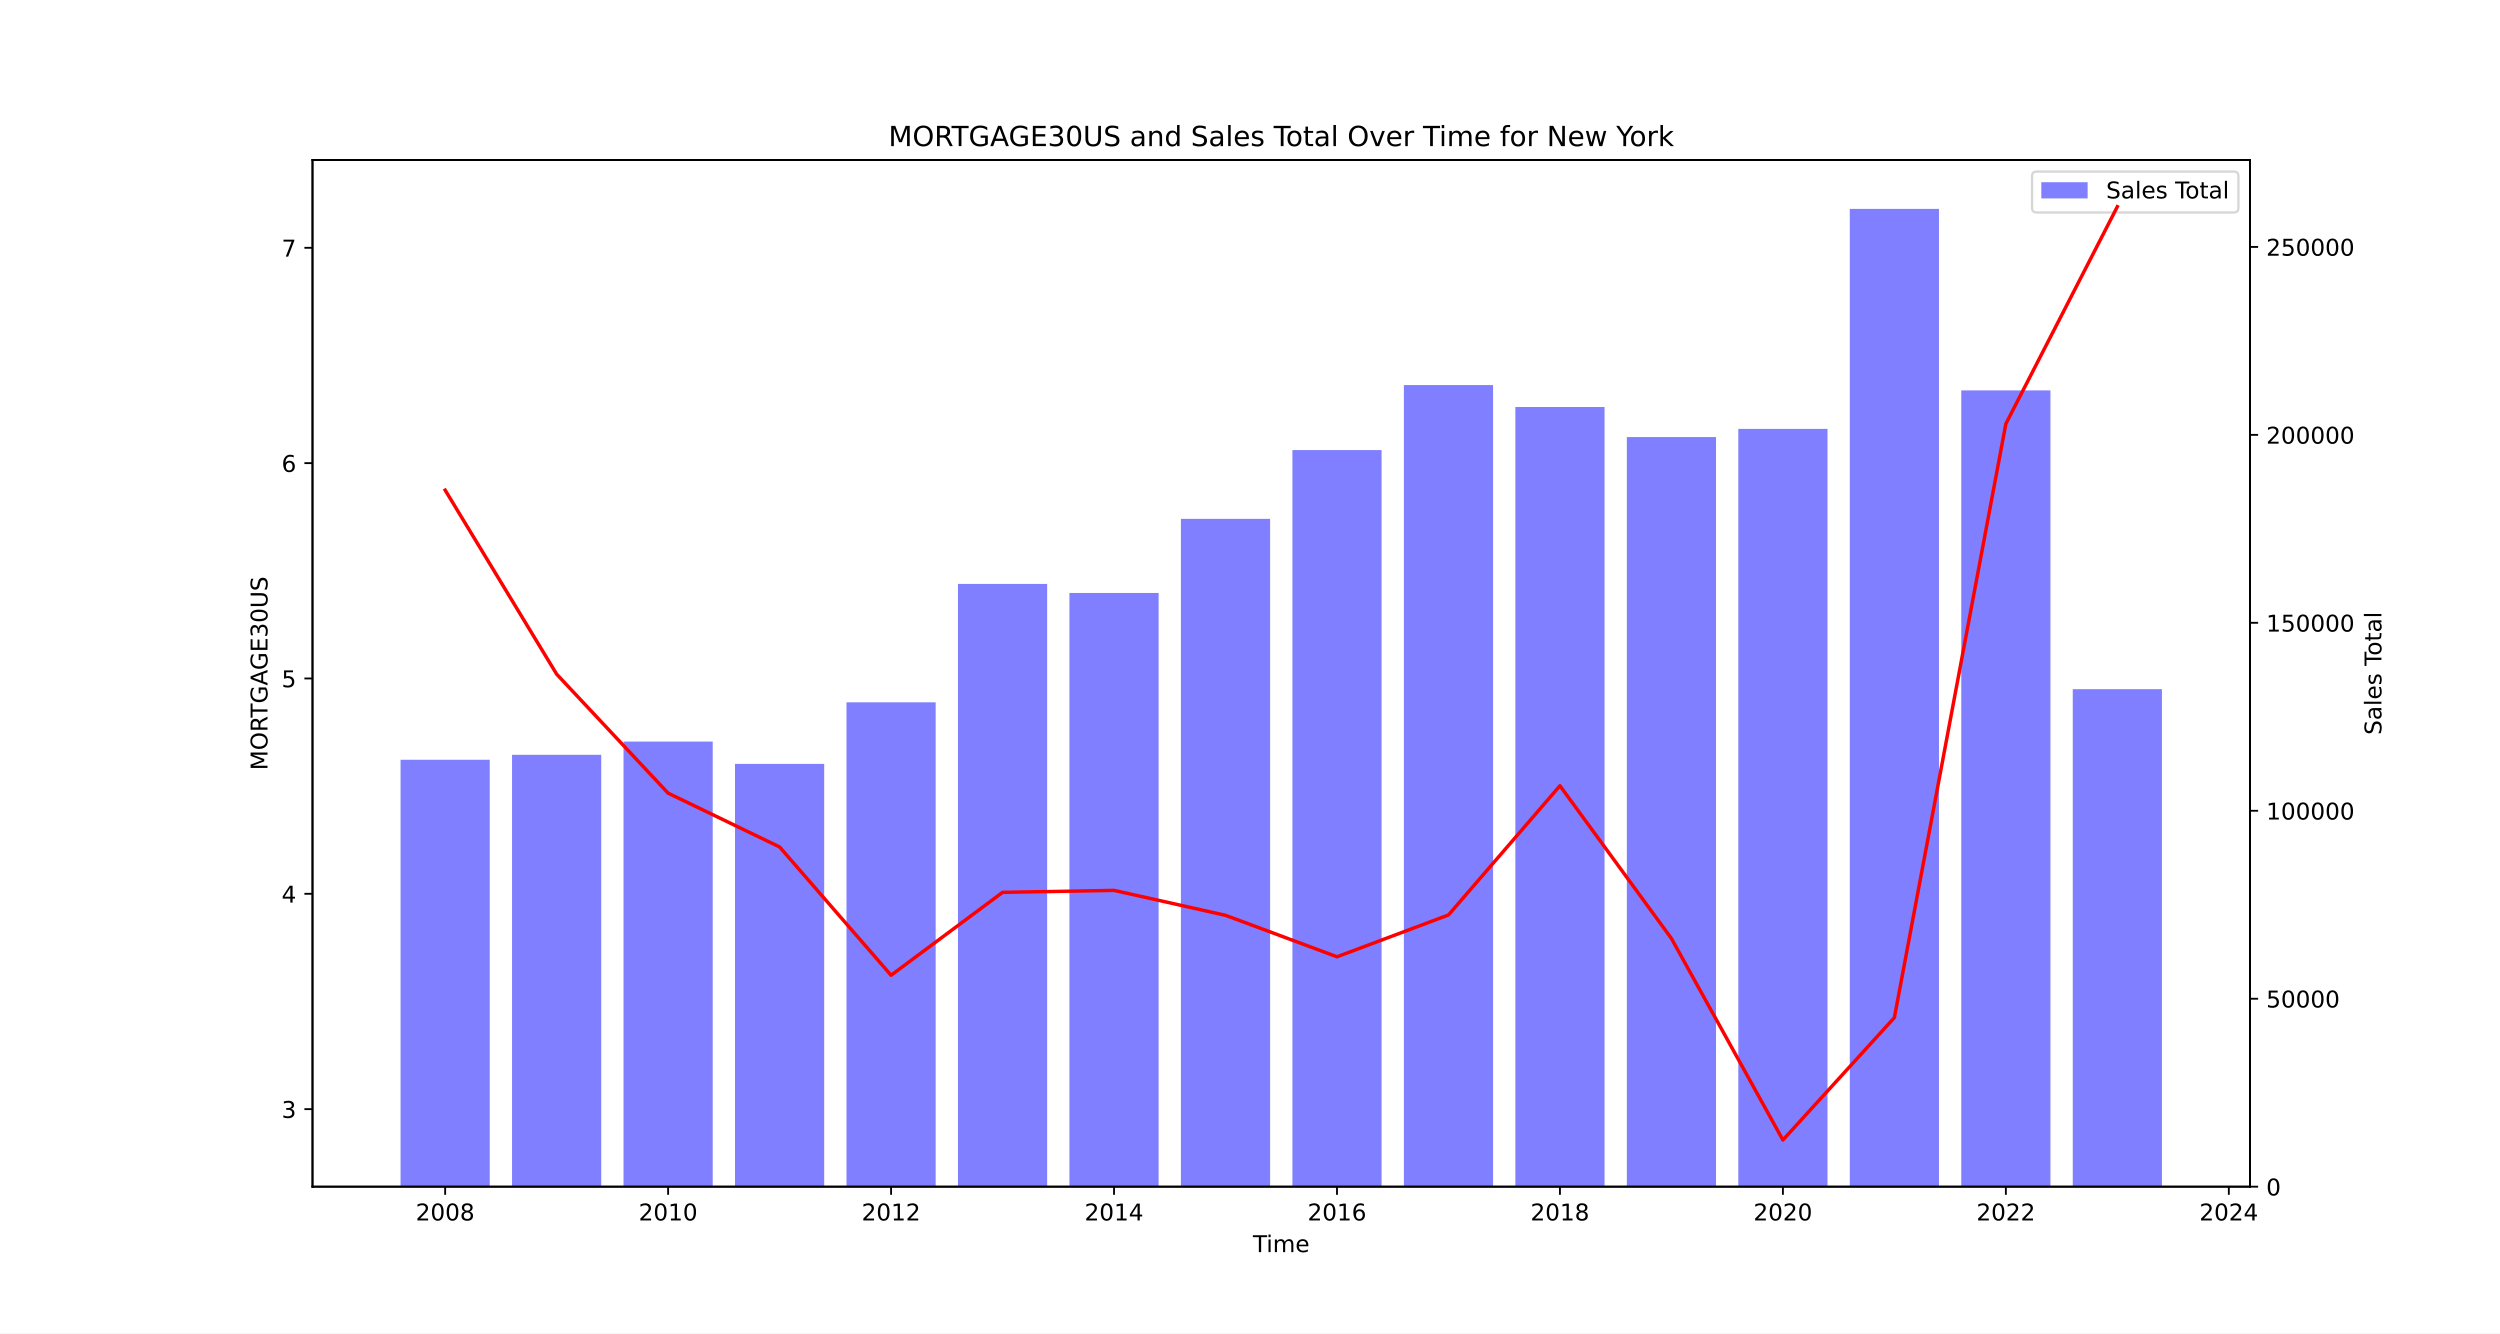
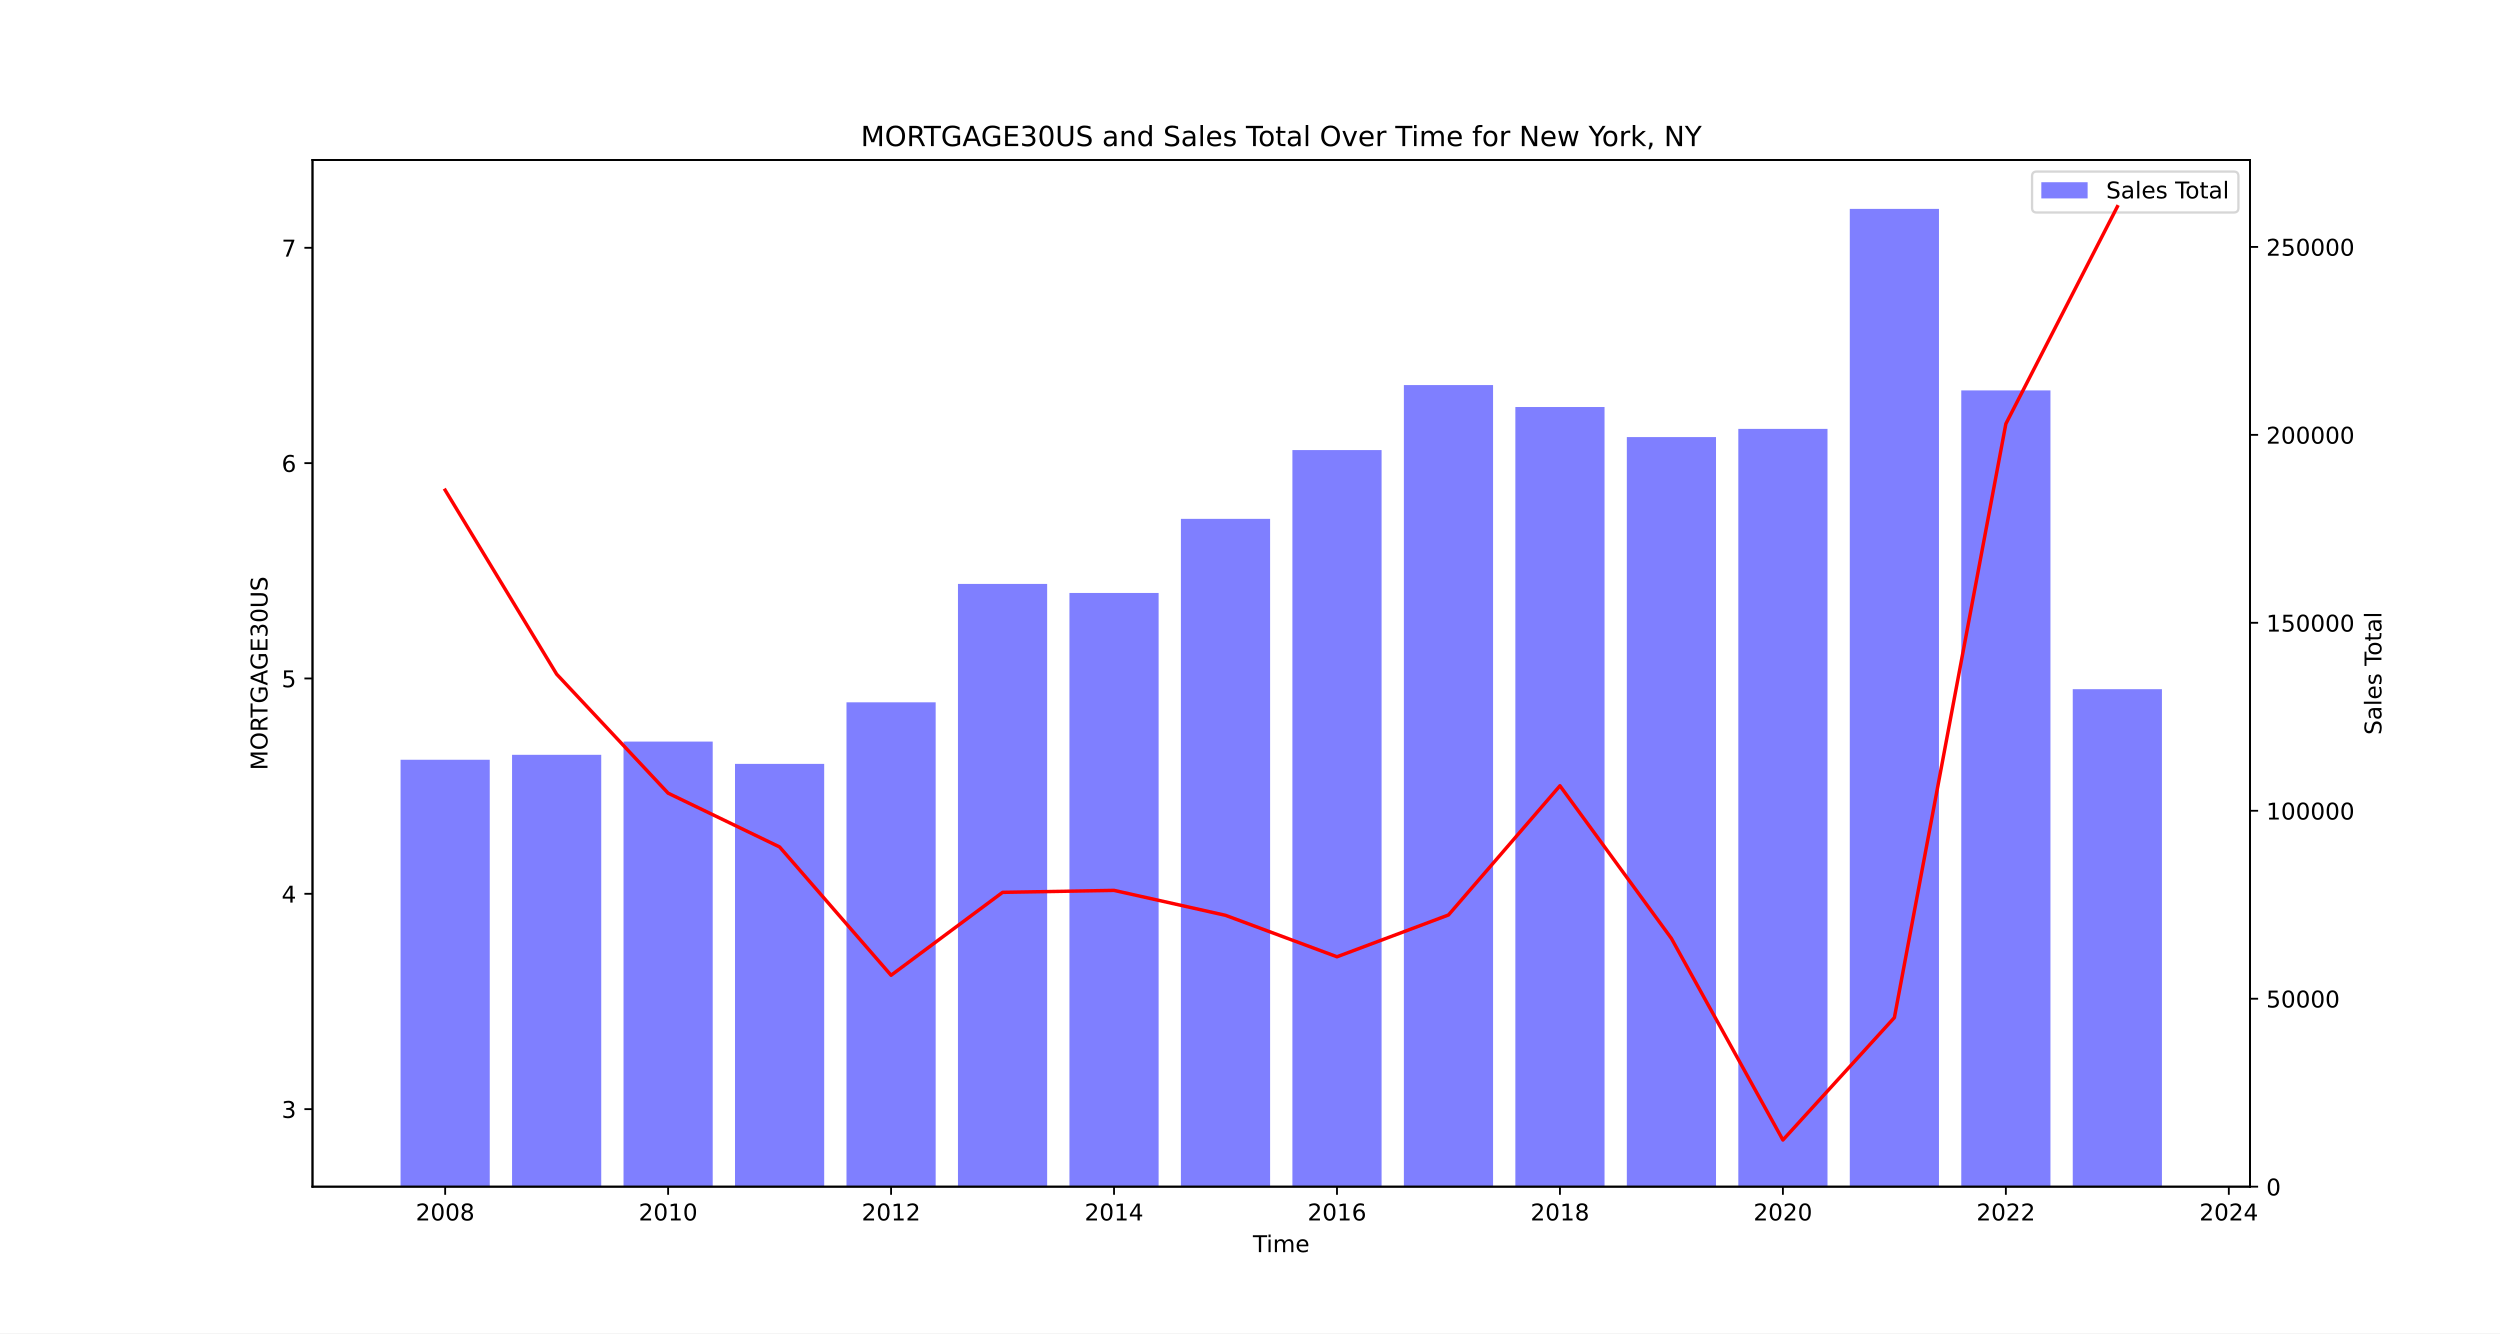
<svg xmlns="http://www.w3.org/2000/svg" xmlns:xlink="http://www.w3.org/1999/xlink" width="1080pt" height="576pt" viewBox="0 0 1080 576" version="1.1">
  <defs>
    <style type="text/css">*{stroke-linejoin: round; stroke-linecap: butt}</style>
  </defs>
  <g id="figure_1">
    <g id="patch_1">
      <path d="M 0 576  L 1080 576  L 1080 0  L 0 0  z " style="fill: #ffffff" />
    </g>
    <g id="axes_1">
      <g id="patch_2">
-         <path d="M 173.045 512.64  L 211.572 512.64  L 211.572 328.217  L 173.045 328.217  z " clip-path="url(#pbf14bf9497)" style="fill: #0000ff; opacity: 0.5" />
+         <path d="M 173.045 512.64  L 211.572 512.64  L 211.572 328.217  L 173.045 328.217  z " clip-path="url(#p10372f0ec0)" style="fill: #0000ff; opacity: 0.5" />
      </g>
      <g id="patch_3">
-         <path d="M 221.204 512.64  L 259.731 512.64  L 259.731 326.08  L 221.204 326.08  z " clip-path="url(#pbf14bf9497)" style="fill: #0000ff; opacity: 0.5" />
+         <path d="M 221.204 512.64  L 259.731 512.64  L 259.731 326.08  L 221.204 326.08  z " clip-path="url(#p10372f0ec0)" style="fill: #0000ff; opacity: 0.5" />
      </g>
      <g id="patch_4">
-         <path d="M 269.363 512.64  L 307.89 512.64  L 307.89 320.364  L 269.363 320.364  z " clip-path="url(#pbf14bf9497)" style="fill: #0000ff; opacity: 0.5" />
+         <path d="M 269.363 512.64  L 307.89 512.64  L 307.89 320.364  L 269.363 320.364  z " clip-path="url(#p10372f0ec0)" style="fill: #0000ff; opacity: 0.5" />
      </g>
      <g id="patch_5">
-         <path d="M 317.522 512.64  L 356.049 512.64  L 356.049 329.997  L 317.522 329.997  z " clip-path="url(#pbf14bf9497)" style="fill: #0000ff; opacity: 0.5" />
+         <path d="M 317.522 512.64  L 356.049 512.64  L 356.049 329.997  L 317.522 329.997  z " clip-path="url(#p10372f0ec0)" style="fill: #0000ff; opacity: 0.5" />
      </g>
      <g id="patch_6">
-         <path d="M 365.681 512.64  L 404.208 512.64  L 404.208 303.399  L 365.681 303.399  z " clip-path="url(#pbf14bf9497)" style="fill: #0000ff; opacity: 0.5" />
+         <path d="M 365.681 512.64  L 404.208 512.64  L 404.208 303.399  L 365.681 303.399  z " clip-path="url(#p10372f0ec0)" style="fill: #0000ff; opacity: 0.5" />
      </g>
      <g id="patch_7">
-         <path d="M 413.839 512.64  L 452.367 512.64  L 452.367 252.256  L 413.839 252.256  z " clip-path="url(#pbf14bf9497)" style="fill: #0000ff; opacity: 0.5" />
+         <path d="M 413.839 512.64  L 452.367 512.64  L 452.367 252.256  L 413.839 252.256  z " clip-path="url(#p10372f0ec0)" style="fill: #0000ff; opacity: 0.5" />
      </g>
      <g id="patch_8">
-         <path d="M 461.998 512.64  L 500.525 512.64  L 500.525 256.16  L 461.998 256.16  z " clip-path="url(#pbf14bf9497)" style="fill: #0000ff; opacity: 0.5" />
+         <path d="M 461.998 512.64  L 500.525 512.64  L 500.525 256.16  L 461.998 256.16  z " clip-path="url(#p10372f0ec0)" style="fill: #0000ff; opacity: 0.5" />
      </g>
      <g id="patch_9">
-         <path d="M 510.157 512.64  L 548.684 512.64  L 548.684 224.148  L 510.157 224.148  z " clip-path="url(#pbf14bf9497)" style="fill: #0000ff; opacity: 0.5" />
+         <path d="M 510.157 512.64  L 548.684 512.64  L 548.684 224.148  L 510.157 224.148  z " clip-path="url(#p10372f0ec0)" style="fill: #0000ff; opacity: 0.5" />
      </g>
      <g id="patch_10">
-         <path d="M 558.316 512.64  L 596.843 512.64  L 596.843 194.432  L 558.316 194.432  z " clip-path="url(#pbf14bf9497)" style="fill: #0000ff; opacity: 0.5" />
+         <path d="M 558.316 512.64  L 596.843 512.64  L 596.843 194.432  L 558.316 194.432  z " clip-path="url(#p10372f0ec0)" style="fill: #0000ff; opacity: 0.5" />
      </g>
      <g id="patch_11">
-         <path d="M 606.475 512.64  L 645.002 512.64  L 645.002 166.347  L 606.475 166.347  z " clip-path="url(#pbf14bf9497)" style="fill: #0000ff; opacity: 0.5" />
+         <path d="M 606.475 512.64  L 645.002 512.64  L 645.002 166.347  L 606.475 166.347  z " clip-path="url(#p10372f0ec0)" style="fill: #0000ff; opacity: 0.5" />
      </g>
      <g id="patch_12">
-         <path d="M 654.633 512.64  L 693.161 512.64  L 693.161 175.831  L 654.633 175.831  z " clip-path="url(#pbf14bf9497)" style="fill: #0000ff; opacity: 0.5" />
+         <path d="M 654.633 512.64  L 693.161 512.64  L 693.161 175.831  L 654.633 175.831  z " clip-path="url(#p10372f0ec0)" style="fill: #0000ff; opacity: 0.5" />
      </g>
      <g id="patch_13">
-         <path d="M 702.792 512.64  L 741.319 512.64  L 741.319 188.819  L 702.792 188.819  z " clip-path="url(#pbf14bf9497)" style="fill: #0000ff; opacity: 0.5" />
+         <path d="M 702.792 512.64  L 741.319 512.64  L 741.319 188.819  L 702.792 188.819  z " clip-path="url(#p10372f0ec0)" style="fill: #0000ff; opacity: 0.5" />
      </g>
      <g id="patch_14">
-         <path d="M 750.951 512.64  L 789.478 512.64  L 789.478 185.28  L 750.951 185.28  z " clip-path="url(#pbf14bf9497)" style="fill: #0000ff; opacity: 0.5" />
+         <path d="M 750.951 512.64  L 789.478 512.64  L 789.478 185.28  L 750.951 185.28  z " clip-path="url(#p10372f0ec0)" style="fill: #0000ff; opacity: 0.5" />
      </g>
      <g id="patch_15">
-         <path d="M 799.11 512.64  L 837.637 512.64  L 837.637 90.24  L 799.11 90.24  z " clip-path="url(#pbf14bf9497)" style="fill: #0000ff; opacity: 0.5" />
+         <path d="M 799.11 512.64  L 837.637 512.64  L 837.637 90.24  L 799.11 90.24  z " clip-path="url(#p10372f0ec0)" style="fill: #0000ff; opacity: 0.5" />
      </g>
      <g id="patch_16">
-         <path d="M 847.269 512.64  L 885.796 512.64  L 885.796 168.656  L 847.269 168.656  z " clip-path="url(#pbf14bf9497)" style="fill: #0000ff; opacity: 0.5" />
+         <path d="M 847.269 512.64  L 885.796 512.64  L 885.796 168.656  L 847.269 168.656  z " clip-path="url(#p10372f0ec0)" style="fill: #0000ff; opacity: 0.5" />
      </g>
      <g id="patch_17">
-         <path d="M 895.428 512.64  L 933.955 512.64  L 933.955 297.725  L 895.428 297.725  z " clip-path="url(#pbf14bf9497)" style="fill: #0000ff; opacity: 0.5" />
+         <path d="M 895.428 512.64  L 933.955 512.64  L 933.955 297.725  L 895.428 297.725  z " clip-path="url(#p10372f0ec0)" style="fill: #0000ff; opacity: 0.5" />
      </g>
      <g id="matplotlib.axis_1">
        <g id="ytick_1">
          <g id="line2d_1">
            <defs>
-               <path id="m371a58ef4a" d="M 0 0  L 3.5 0  " style="stroke: #000000; stroke-width: 0.8" />
+               <path id="m9df038b585" d="M 0 0  L 3.5 0  " style="stroke: #000000; stroke-width: 0.8" />
            </defs>
            <g>
-               <use xlink:href="#m371a58ef4a" x="972" y="512.64" style="stroke: #000000; stroke-width: 0.8" />
+               <use xlink:href="#m9df038b585" x="972" y="512.64" style="stroke: #000000; stroke-width: 0.8" />
            </g>
          </g>
          <g id="text_1">
            <g transform="translate(979 516.4392) scale(0.1 -0.1)">
              <defs>
                <path id="DejaVuSans-30" d="M 2034 4250  Q 1547 4250 1301 3770  Q 1056 3291 1056 2328  Q 1056 1369 1301 889  Q 1547 409 2034 409  Q 2525 409 2770 889  Q 3016 1369 3016 2328  Q 3016 3291 2770 3770  Q 2525 4250 2034 4250  z M 2034 4750  Q 2819 4750 3233 4129  Q 3647 3509 3647 2328  Q 3647 1150 3233 529  Q 2819 -91 2034 -91  Q 1250 -91 836 529  Q 422 1150 422 2328  Q 422 3509 836 4129  Q 1250 4750 2034 4750  z " transform="scale(0.015625)" />
              </defs>
              <use xlink:href="#DejaVuSans-30" />
            </g>
          </g>
        </g>
        <g id="ytick_2">
          <g id="line2d_2">
            <g>
-               <use xlink:href="#m371a58ef4a" x="972" y="431.445" style="stroke: #000000; stroke-width: 0.8" />
+               <use xlink:href="#m9df038b585" x="972" y="431.445" style="stroke: #000000; stroke-width: 0.8" />
            </g>
          </g>
          <g id="text_2">
            <g transform="translate(979 435.2444) scale(0.1 -0.1)">
              <defs>
                <path id="DejaVuSans-35" d="M 691 4666  L 3169 4666  L 3169 4134  L 1269 4134  L 1269 2991  Q 1406 3038 1543 3061  Q 1681 3084 1819 3084  Q 2600 3084 3056 2656  Q 3513 2228 3513 1497  Q 3513 744 3044 326  Q 2575 -91 1722 -91  Q 1428 -91 1123 -41  Q 819 9 494 109  L 494 744  Q 775 591 1075 516  Q 1375 441 1709 441  Q 2250 441 2565 725  Q 2881 1009 2881 1497  Q 2881 1984 2565 2268  Q 2250 2553 1709 2553  Q 1456 2553 1204 2497  Q 953 2441 691 2322  L 691 4666  z " transform="scale(0.015625)" />
              </defs>
              <use xlink:href="#DejaVuSans-35" />
              <use xlink:href="#DejaVuSans-30" x="63.623" />
              <use xlink:href="#DejaVuSans-30" x="127.246" />
              <use xlink:href="#DejaVuSans-30" x="190.869" />
              <use xlink:href="#DejaVuSans-30" x="254.492" />
            </g>
          </g>
        </g>
        <g id="ytick_3">
          <g id="line2d_3">
            <g>
-               <use xlink:href="#m371a58ef4a" x="972" y="350.25" style="stroke: #000000; stroke-width: 0.8" />
+               <use xlink:href="#m9df038b585" x="972" y="350.25" style="stroke: #000000; stroke-width: 0.8" />
            </g>
          </g>
          <g id="text_3">
            <g transform="translate(979 354.0495) scale(0.1 -0.1)">
              <defs>
                <path id="DejaVuSans-31" d="M 794 531  L 1825 531  L 1825 4091  L 703 3866  L 703 4441  L 1819 4666  L 2450 4666  L 2450 531  L 3481 531  L 3481 0  L 794 0  L 794 531  z " transform="scale(0.015625)" />
              </defs>
              <use xlink:href="#DejaVuSans-31" />
              <use xlink:href="#DejaVuSans-30" x="63.623" />
              <use xlink:href="#DejaVuSans-30" x="127.246" />
              <use xlink:href="#DejaVuSans-30" x="190.869" />
              <use xlink:href="#DejaVuSans-30" x="254.492" />
              <use xlink:href="#DejaVuSans-30" x="318.115" />
            </g>
          </g>
        </g>
        <g id="ytick_4">
          <g id="line2d_4">
            <g>
-               <use xlink:href="#m371a58ef4a" x="972" y="269.055" style="stroke: #000000; stroke-width: 0.8" />
+               <use xlink:href="#m9df038b585" x="972" y="269.055" style="stroke: #000000; stroke-width: 0.8" />
            </g>
          </g>
          <g id="text_4">
            <g transform="translate(979 272.8546) scale(0.1 -0.1)">
              <use xlink:href="#DejaVuSans-31" />
              <use xlink:href="#DejaVuSans-35" x="63.623" />
              <use xlink:href="#DejaVuSans-30" x="127.246" />
              <use xlink:href="#DejaVuSans-30" x="190.869" />
              <use xlink:href="#DejaVuSans-30" x="254.492" />
              <use xlink:href="#DejaVuSans-30" x="318.115" />
            </g>
          </g>
        </g>
        <g id="ytick_5">
          <g id="line2d_5">
            <g>
-               <use xlink:href="#m371a58ef4a" x="972" y="187.861" style="stroke: #000000; stroke-width: 0.8" />
+               <use xlink:href="#m9df038b585" x="972" y="187.861" style="stroke: #000000; stroke-width: 0.8" />
            </g>
          </g>
          <g id="text_5">
            <g transform="translate(979 191.6598) scale(0.1 -0.1)">
              <defs>
                <path id="DejaVuSans-32" d="M 1228 531  L 3431 531  L 3431 0  L 469 0  L 469 531  Q 828 903 1448 1529  Q 2069 2156 2228 2338  Q 2531 2678 2651 2914  Q 2772 3150 2772 3378  Q 2772 3750 2511 3984  Q 2250 4219 1831 4219  Q 1534 4219 1204 4116  Q 875 4013 500 3803  L 500 4441  Q 881 4594 1212 4672  Q 1544 4750 1819 4750  Q 2544 4750 2975 4387  Q 3406 4025 3406 3419  Q 3406 3131 3298 2873  Q 3191 2616 2906 2266  Q 2828 2175 2409 1742  Q 1991 1309 1228 531  z " transform="scale(0.015625)" />
              </defs>
              <use xlink:href="#DejaVuSans-32" />
              <use xlink:href="#DejaVuSans-30" x="63.623" />
              <use xlink:href="#DejaVuSans-30" x="127.246" />
              <use xlink:href="#DejaVuSans-30" x="190.869" />
              <use xlink:href="#DejaVuSans-30" x="254.492" />
              <use xlink:href="#DejaVuSans-30" x="318.115" />
            </g>
          </g>
        </g>
        <g id="ytick_6">
          <g id="line2d_6">
            <g>
-               <use xlink:href="#m371a58ef4a" x="972" y="106.666" style="stroke: #000000; stroke-width: 0.8" />
+               <use xlink:href="#m9df038b585" x="972" y="106.666" style="stroke: #000000; stroke-width: 0.8" />
            </g>
          </g>
          <g id="text_6">
            <g transform="translate(979 110.4649) scale(0.1 -0.1)">
              <use xlink:href="#DejaVuSans-32" />
              <use xlink:href="#DejaVuSans-35" x="63.623" />
              <use xlink:href="#DejaVuSans-30" x="127.246" />
              <use xlink:href="#DejaVuSans-30" x="190.869" />
              <use xlink:href="#DejaVuSans-30" x="254.492" />
              <use xlink:href="#DejaVuSans-30" x="318.115" />
            </g>
          </g>
        </g>
        <g id="text_7">
          <g transform="translate(1028.773 317.4542) rotate(-90) scale(0.1 -0.1)">
            <defs>
              <path id="DejaVuSans-53" d="M 3425 4513  L 3425 3897  Q 3066 4069 2747 4153  Q 2428 4238 2131 4238  Q 1616 4238 1336 4038  Q 1056 3838 1056 3469  Q 1056 3159 1242 3001  Q 1428 2844 1947 2747  L 2328 2669  Q 3034 2534 3370 2195  Q 3706 1856 3706 1288  Q 3706 609 3251 259  Q 2797 -91 1919 -91  Q 1588 -91 1214 -16  Q 841 59 441 206  L 441 856  Q 825 641 1194 531  Q 1563 422 1919 422  Q 2459 422 2753 634  Q 3047 847 3047 1241  Q 3047 1584 2836 1778  Q 2625 1972 2144 2069  L 1759 2144  Q 1053 2284 737 2584  Q 422 2884 422 3419  Q 422 4038 858 4394  Q 1294 4750 2059 4750  Q 2388 4750 2728 4690  Q 3069 4631 3425 4513  z " transform="scale(0.015625)" />
              <path id="DejaVuSans-61" d="M 2194 1759  Q 1497 1759 1228 1600  Q 959 1441 959 1056  Q 959 750 1161 570  Q 1363 391 1709 391  Q 2188 391 2477 730  Q 2766 1069 2766 1631  L 2766 1759  L 2194 1759  z M 3341 1997  L 3341 0  L 2766 0  L 2766 531  Q 2569 213 2275 61  Q 1981 -91 1556 -91  Q 1019 -91 701 211  Q 384 513 384 1019  Q 384 1609 779 1909  Q 1175 2209 1959 2209  L 2766 2209  L 2766 2266  Q 2766 2663 2505 2880  Q 2244 3097 1772 3097  Q 1472 3097 1187 3025  Q 903 2953 641 2809  L 641 3341  Q 956 3463 1253 3523  Q 1550 3584 1831 3584  Q 2591 3584 2966 3190  Q 3341 2797 3341 1997  z " transform="scale(0.015625)" />
              <path id="DejaVuSans-6c" d="M 603 4863  L 1178 4863  L 1178 0  L 603 0  L 603 4863  z " transform="scale(0.015625)" />
              <path id="DejaVuSans-65" d="M 3597 1894  L 3597 1613  L 953 1613  Q 991 1019 1311 708  Q 1631 397 2203 397  Q 2534 397 2845 478  Q 3156 559 3463 722  L 3463 178  Q 3153 47 2828 -22  Q 2503 -91 2169 -91  Q 1331 -91 842 396  Q 353 884 353 1716  Q 353 2575 817 3079  Q 1281 3584 2069 3584  Q 2775 3584 3186 3129  Q 3597 2675 3597 1894  z M 3022 2063  Q 3016 2534 2758 2815  Q 2500 3097 2075 3097  Q 1594 3097 1305 2825  Q 1016 2553 972 2059  L 3022 2063  z " transform="scale(0.015625)" />
              <path id="DejaVuSans-73" d="M 2834 3397  L 2834 2853  Q 2591 2978 2328 3040  Q 2066 3103 1784 3103  Q 1356 3103 1142 2972  Q 928 2841 928 2578  Q 928 2378 1081 2264  Q 1234 2150 1697 2047  L 1894 2003  Q 2506 1872 2764 1633  Q 3022 1394 3022 966  Q 3022 478 2636 193  Q 2250 -91 1575 -91  Q 1294 -91 989 -36  Q 684 19 347 128  L 347 722  Q 666 556 975 473  Q 1284 391 1588 391  Q 1994 391 2212 530  Q 2431 669 2431 922  Q 2431 1156 2273 1281  Q 2116 1406 1581 1522  L 1381 1569  Q 847 1681 609 1914  Q 372 2147 372 2553  Q 372 3047 722 3315  Q 1072 3584 1716 3584  Q 2034 3584 2315 3537  Q 2597 3491 2834 3397  z " transform="scale(0.015625)" />
              <path id="DejaVuSans-20" transform="scale(0.015625)" />
              <path id="DejaVuSans-54" d="M -19 4666  L 3928 4666  L 3928 4134  L 2272 4134  L 2272 0  L 1638 0  L 1638 4134  L -19 4134  L -19 4666  z " transform="scale(0.015625)" />
              <path id="DejaVuSans-6f" d="M 1959 3097  Q 1497 3097 1228 2736  Q 959 2375 959 1747  Q 959 1119 1226 758  Q 1494 397 1959 397  Q 2419 397 2687 759  Q 2956 1122 2956 1747  Q 2956 2369 2687 2733  Q 2419 3097 1959 3097  z M 1959 3584  Q 2709 3584 3137 3096  Q 3566 2609 3566 1747  Q 3566 888 3137 398  Q 2709 -91 1959 -91  Q 1206 -91 779 398  Q 353 888 353 1747  Q 353 2609 779 3096  Q 1206 3584 1959 3584  z " transform="scale(0.015625)" />
              <path id="DejaVuSans-74" d="M 1172 4494  L 1172 3500  L 2356 3500  L 2356 3053  L 1172 3053  L 1172 1153  Q 1172 725 1289 603  Q 1406 481 1766 481  L 2356 481  L 2356 0  L 1766 0  Q 1100 0 847 248  Q 594 497 594 1153  L 594 3053  L 172 3053  L 172 3500  L 594 3500  L 594 4494  L 1172 4494  z " transform="scale(0.015625)" />
            </defs>
            <use xlink:href="#DejaVuSans-53" />
            <use xlink:href="#DejaVuSans-61" x="63.477" />
            <use xlink:href="#DejaVuSans-6c" x="124.756" />
            <use xlink:href="#DejaVuSans-65" x="152.539" />
            <use xlink:href="#DejaVuSans-73" x="214.062" />
            <use xlink:href="#DejaVuSans-20" x="266.162" />
            <use xlink:href="#DejaVuSans-54" x="297.949" />
            <use xlink:href="#DejaVuSans-6f" x="342.033" />
            <use xlink:href="#DejaVuSans-74" x="403.215" />
            <use xlink:href="#DejaVuSans-61" x="442.424" />
            <use xlink:href="#DejaVuSans-6c" x="503.703" />
          </g>
        </g>
      </g>
      <g id="patch_18">
        <path d="M 135 512.64  L 135 69.12  " style="fill: none; stroke: #000000; stroke-width: 0.8; stroke-linejoin: miter; stroke-linecap: square" />
      </g>
      <g id="patch_19">
        <path d="M 972 512.64  L 972 69.12  " style="fill: none; stroke: #000000; stroke-width: 0.8; stroke-linejoin: miter; stroke-linecap: square" />
      </g>
      <g id="patch_20">
        <path d="M 135 512.64  L 972 512.64  " style="fill: none; stroke: #000000; stroke-width: 0.8; stroke-linejoin: miter; stroke-linecap: square" />
      </g>
      <g id="patch_21">
        <path d="M 135 69.12  L 972 69.12  " style="fill: none; stroke: #000000; stroke-width: 0.8; stroke-linejoin: miter; stroke-linecap: square" />
      </g>
      <g id="text_8">
-         <g transform="translate(383.8191 63.12) scale(0.12 -0.12)">
+         <g transform="translate(371.8519 63.12) scale(0.12 -0.12)">
          <defs>
            <path id="DejaVuSans-4d" d="M 628 4666  L 1569 4666  L 2759 1491  L 3956 4666  L 4897 4666  L 4897 0  L 4281 0  L 4281 4097  L 3078 897  L 2444 897  L 1241 4097  L 1241 0  L 628 0  L 628 4666  z " transform="scale(0.015625)" />
            <path id="DejaVuSans-4f" d="M 2522 4238  Q 1834 4238 1429 3725  Q 1025 3213 1025 2328  Q 1025 1447 1429 934  Q 1834 422 2522 422  Q 3209 422 3611 934  Q 4013 1447 4013 2328  Q 4013 3213 3611 3725  Q 3209 4238 2522 4238  z M 2522 4750  Q 3503 4750 4090 4092  Q 4678 3434 4678 2328  Q 4678 1225 4090 567  Q 3503 -91 2522 -91  Q 1538 -91 948 565  Q 359 1222 359 2328  Q 359 3434 948 4092  Q 1538 4750 2522 4750  z " transform="scale(0.015625)" />
            <path id="DejaVuSans-52" d="M 2841 2188  Q 3044 2119 3236 1894  Q 3428 1669 3622 1275  L 4263 0  L 3584 0  L 2988 1197  Q 2756 1666 2539 1819  Q 2322 1972 1947 1972  L 1259 1972  L 1259 0  L 628 0  L 628 4666  L 2053 4666  Q 2853 4666 3247 4331  Q 3641 3997 3641 3322  Q 3641 2881 3436 2590  Q 3231 2300 2841 2188  z M 1259 4147  L 1259 2491  L 2053 2491  Q 2509 2491 2742 2702  Q 2975 2913 2975 3322  Q 2975 3731 2742 3939  Q 2509 4147 2053 4147  L 1259 4147  z " transform="scale(0.015625)" />
            <path id="DejaVuSans-47" d="M 3809 666  L 3809 1919  L 2778 1919  L 2778 2438  L 4434 2438  L 4434 434  Q 4069 175 3628 42  Q 3188 -91 2688 -91  Q 1594 -91 976 548  Q 359 1188 359 2328  Q 359 3472 976 4111  Q 1594 4750 2688 4750  Q 3144 4750 3555 4637  Q 3966 4525 4313 4306  L 4313 3634  Q 3963 3931 3569 4081  Q 3175 4231 2741 4231  Q 1884 4231 1454 3753  Q 1025 3275 1025 2328  Q 1025 1384 1454 906  Q 1884 428 2741 428  Q 3075 428 3337 486  Q 3600 544 3809 666  z " transform="scale(0.015625)" />
            <path id="DejaVuSans-41" d="M 2188 4044  L 1331 1722  L 3047 1722  L 2188 4044  z M 1831 4666  L 2547 4666  L 4325 0  L 3669 0  L 3244 1197  L 1141 1197  L 716 0  L 50 0  L 1831 4666  z " transform="scale(0.015625)" />
            <path id="DejaVuSans-45" d="M 628 4666  L 3578 4666  L 3578 4134  L 1259 4134  L 1259 2753  L 3481 2753  L 3481 2222  L 1259 2222  L 1259 531  L 3634 531  L 3634 0  L 628 0  L 628 4666  z " transform="scale(0.015625)" />
            <path id="DejaVuSans-33" d="M 2597 2516  Q 3050 2419 3304 2112  Q 3559 1806 3559 1356  Q 3559 666 3084 287  Q 2609 -91 1734 -91  Q 1441 -91 1130 -33  Q 819 25 488 141  L 488 750  Q 750 597 1062 519  Q 1375 441 1716 441  Q 2309 441 2620 675  Q 2931 909 2931 1356  Q 2931 1769 2642 2001  Q 2353 2234 1838 2234  L 1294 2234  L 1294 2753  L 1863 2753  Q 2328 2753 2575 2939  Q 2822 3125 2822 3475  Q 2822 3834 2567 4026  Q 2313 4219 1838 4219  Q 1578 4219 1281 4162  Q 984 4106 628 3988  L 628 4550  Q 988 4650 1302 4700  Q 1616 4750 1894 4750  Q 2613 4750 3031 4423  Q 3450 4097 3450 3541  Q 3450 3153 3228 2886  Q 3006 2619 2597 2516  z " transform="scale(0.015625)" />
            <path id="DejaVuSans-55" d="M 556 4666  L 1191 4666  L 1191 1831  Q 1191 1081 1462 751  Q 1734 422 2344 422  Q 2950 422 3222 751  Q 3494 1081 3494 1831  L 3494 4666  L 4128 4666  L 4128 1753  Q 4128 841 3676 375  Q 3225 -91 2344 -91  Q 1459 -91 1007 375  Q 556 841 556 1753  L 556 4666  z " transform="scale(0.015625)" />
            <path id="DejaVuSans-6e" d="M 3513 2113  L 3513 0  L 2938 0  L 2938 2094  Q 2938 2591 2744 2837  Q 2550 3084 2163 3084  Q 1697 3084 1428 2787  Q 1159 2491 1159 1978  L 1159 0  L 581 0  L 581 3500  L 1159 3500  L 1159 2956  Q 1366 3272 1645 3428  Q 1925 3584 2291 3584  Q 2894 3584 3203 3211  Q 3513 2838 3513 2113  z " transform="scale(0.015625)" />
            <path id="DejaVuSans-64" d="M 2906 2969  L 2906 4863  L 3481 4863  L 3481 0  L 2906 0  L 2906 525  Q 2725 213 2448 61  Q 2172 -91 1784 -91  Q 1150 -91 751 415  Q 353 922 353 1747  Q 353 2572 751 3078  Q 1150 3584 1784 3584  Q 2172 3584 2448 3432  Q 2725 3281 2906 2969  z M 947 1747  Q 947 1113 1208 752  Q 1469 391 1925 391  Q 2381 391 2643 752  Q 2906 1113 2906 1747  Q 2906 2381 2643 2742  Q 2381 3103 1925 3103  Q 1469 3103 1208 2742  Q 947 2381 947 1747  z " transform="scale(0.015625)" />
            <path id="DejaVuSans-76" d="M 191 3500  L 800 3500  L 1894 563  L 2988 3500  L 3597 3500  L 2284 0  L 1503 0  L 191 3500  z " transform="scale(0.015625)" />
            <path id="DejaVuSans-72" d="M 2631 2963  Q 2534 3019 2420 3045  Q 2306 3072 2169 3072  Q 1681 3072 1420 2755  Q 1159 2438 1159 1844  L 1159 0  L 581 0  L 581 3500  L 1159 3500  L 1159 2956  Q 1341 3275 1631 3429  Q 1922 3584 2338 3584  Q 2397 3584 2469 3576  Q 2541 3569 2628 3553  L 2631 2963  z " transform="scale(0.015625)" />
            <path id="DejaVuSans-69" d="M 603 3500  L 1178 3500  L 1178 0  L 603 0  L 603 3500  z M 603 4863  L 1178 4863  L 1178 4134  L 603 4134  L 603 4863  z " transform="scale(0.015625)" />
            <path id="DejaVuSans-6d" d="M 3328 2828  Q 3544 3216 3844 3400  Q 4144 3584 4550 3584  Q 5097 3584 5394 3201  Q 5691 2819 5691 2113  L 5691 0  L 5113 0  L 5113 2094  Q 5113 2597 4934 2840  Q 4756 3084 4391 3084  Q 3944 3084 3684 2787  Q 3425 2491 3425 1978  L 3425 0  L 2847 0  L 2847 2094  Q 2847 2600 2669 2842  Q 2491 3084 2119 3084  Q 1678 3084 1418 2786  Q 1159 2488 1159 1978  L 1159 0  L 581 0  L 581 3500  L 1159 3500  L 1159 2956  Q 1356 3278 1631 3431  Q 1906 3584 2284 3584  Q 2666 3584 2933 3390  Q 3200 3197 3328 2828  z " transform="scale(0.015625)" />
            <path id="DejaVuSans-66" d="M 2375 4863  L 2375 4384  L 1825 4384  Q 1516 4384 1395 4259  Q 1275 4134 1275 3809  L 1275 3500  L 2222 3500  L 2222 3053  L 1275 3053  L 1275 0  L 697 0  L 697 3053  L 147 3053  L 147 3500  L 697 3500  L 697 3744  Q 697 4328 969 4595  Q 1241 4863 1831 4863  L 2375 4863  z " transform="scale(0.015625)" />
            <path id="DejaVuSans-4e" d="M 628 4666  L 1478 4666  L 3547 763  L 3547 4666  L 4159 4666  L 4159 0  L 3309 0  L 1241 3903  L 1241 0  L 628 0  L 628 4666  z " transform="scale(0.015625)" />
            <path id="DejaVuSans-77" d="M 269 3500  L 844 3500  L 1563 769  L 2278 3500  L 2956 3500  L 3675 769  L 4391 3500  L 4966 3500  L 4050 0  L 3372 0  L 2619 2869  L 1863 0  L 1184 0  L 269 3500  z " transform="scale(0.015625)" />
            <path id="DejaVuSans-59" d="M -13 4666  L 666 4666  L 1959 2747  L 3244 4666  L 3922 4666  L 2272 2222  L 2272 0  L 1638 0  L 1638 2222  L -13 4666  z " transform="scale(0.015625)" />
            <path id="DejaVuSans-6b" d="M 581 4863  L 1159 4863  L 1159 1991  L 2875 3500  L 3609 3500  L 1753 1863  L 3688 0  L 2938 0  L 1159 1709  L 1159 0  L 581 0  L 581 4863  z " transform="scale(0.015625)" />
+             <path id="DejaVuSans-2c" d="M 750 794  L 1409 794  L 1409 256  L 897 -744  L 494 -744  L 750 256  L 750 794  z " transform="scale(0.015625)" />
          </defs>
          <use xlink:href="#DejaVuSans-4d" />
          <use xlink:href="#DejaVuSans-4f" x="86.279" />
          <use xlink:href="#DejaVuSans-52" x="164.99" />
          <use xlink:href="#DejaVuSans-54" x="227.223" />
          <use xlink:href="#DejaVuSans-47" x="288.307" />
          <use xlink:href="#DejaVuSans-41" x="365.797" />
          <use xlink:href="#DejaVuSans-47" x="432.455" />
          <use xlink:href="#DejaVuSans-45" x="509.945" />
          <use xlink:href="#DejaVuSans-33" x="573.129" />
          <use xlink:href="#DejaVuSans-30" x="636.752" />
          <use xlink:href="#DejaVuSans-55" x="700.375" />
          <use xlink:href="#DejaVuSans-53" x="773.568" />
          <use xlink:href="#DejaVuSans-20" x="837.045" />
          <use xlink:href="#DejaVuSans-61" x="868.832" />
          <use xlink:href="#DejaVuSans-6e" x="930.111" />
          <use xlink:href="#DejaVuSans-64" x="993.49" />
          <use xlink:href="#DejaVuSans-20" x="1056.967" />
          <use xlink:href="#DejaVuSans-53" x="1088.754" />
          <use xlink:href="#DejaVuSans-61" x="1152.23" />
          <use xlink:href="#DejaVuSans-6c" x="1213.51" />
          <use xlink:href="#DejaVuSans-65" x="1241.293" />
          <use xlink:href="#DejaVuSans-73" x="1302.816" />
          <use xlink:href="#DejaVuSans-20" x="1354.916" />
          <use xlink:href="#DejaVuSans-54" x="1386.703" />
          <use xlink:href="#DejaVuSans-6f" x="1430.787" />
          <use xlink:href="#DejaVuSans-74" x="1491.969" />
          <use xlink:href="#DejaVuSans-61" x="1531.178" />
          <use xlink:href="#DejaVuSans-6c" x="1592.457" />
          <use xlink:href="#DejaVuSans-20" x="1620.24" />
          <use xlink:href="#DejaVuSans-4f" x="1652.027" />
          <use xlink:href="#DejaVuSans-76" x="1730.738" />
          <use xlink:href="#DejaVuSans-65" x="1789.918" />
          <use xlink:href="#DejaVuSans-72" x="1851.441" />
          <use xlink:href="#DejaVuSans-20" x="1892.555" />
          <use xlink:href="#DejaVuSans-54" x="1924.342" />
          <use xlink:href="#DejaVuSans-69" x="1982.301" />
          <use xlink:href="#DejaVuSans-6d" x="2010.084" />
          <use xlink:href="#DejaVuSans-65" x="2107.496" />
          <use xlink:href="#DejaVuSans-20" x="2169.02" />
          <use xlink:href="#DejaVuSans-66" x="2200.807" />
          <use xlink:href="#DejaVuSans-6f" x="2236.012" />
          <use xlink:href="#DejaVuSans-72" x="2297.193" />
          <use xlink:href="#DejaVuSans-20" x="2338.307" />
          <use xlink:href="#DejaVuSans-4e" x="2370.094" />
          <use xlink:href="#DejaVuSans-65" x="2444.898" />
          <use xlink:href="#DejaVuSans-77" x="2506.422" />
          <use xlink:href="#DejaVuSans-20" x="2588.209" />
          <use xlink:href="#DejaVuSans-59" x="2619.996" />
          <use xlink:href="#DejaVuSans-6f" x="2667.83" />
          <use xlink:href="#DejaVuSans-72" x="2729.012" />
          <use xlink:href="#DejaVuSans-6b" x="2770.125" />
+           <use xlink:href="#DejaVuSans-2c" x="2828.035" />
+           <use xlink:href="#DejaVuSans-20" x="2859.822" />
+           <use xlink:href="#DejaVuSans-4e" x="2891.609" />
+           <use xlink:href="#DejaVuSans-59" x="2966.414" />
        </g>
      </g>
      <g id="legend_1">
        <g id="patch_22">
          <path d="M 879.852 91.798  L 965 91.798  Q 967 91.798 967 89.798  L 967 76.12  Q 967 74.12 965 74.12  L 879.852 74.12  Q 877.852 74.12 877.852 76.12  L 877.852 89.798  Q 877.852 91.798 879.852 91.798  z " style="fill: #ffffff; opacity: 0.8; stroke: #cccccc; stroke-linejoin: miter" />
        </g>
        <g id="patch_23">
          <path d="M 881.852 85.718  L 901.852 85.718  L 901.852 78.718  L 881.852 78.718  z " style="fill: #0000ff; opacity: 0.5" />
        </g>
        <g id="text_9">
          <g transform="translate(909.8516 85.71844) scale(0.1 -0.1)">
            <use xlink:href="#DejaVuSans-53" />
            <use xlink:href="#DejaVuSans-61" x="63.477" />
            <use xlink:href="#DejaVuSans-6c" x="124.756" />
            <use xlink:href="#DejaVuSans-65" x="152.539" />
            <use xlink:href="#DejaVuSans-73" x="214.062" />
            <use xlink:href="#DejaVuSans-20" x="266.162" />
            <use xlink:href="#DejaVuSans-54" x="297.949" />
            <use xlink:href="#DejaVuSans-6f" x="342.033" />
            <use xlink:href="#DejaVuSans-74" x="403.215" />
            <use xlink:href="#DejaVuSans-61" x="442.424" />
            <use xlink:href="#DejaVuSans-6c" x="503.703" />
          </g>
        </g>
      </g>
    </g>
    <g id="axes_2">
      <g id="line2d_7">
-         <path d="M 192.309 211.737  L 240.468 291.232  L 288.627 342.651  L 336.785 365.886  L 384.944 421.315  L 433.103 385.499  L 481.262 384.647  L 529.421 395.422  L 577.579 413.33  L 625.738 395.267  L 673.897 339.451  L 722.056 405.423  L 770.215 492.48  L 818.373 439.61  L 866.532 183.089  L 914.691 89.28  " clip-path="url(#pbf14bf9497)" style="fill: none; stroke: #ff0000; stroke-width: 1.5; stroke-linecap: square" />
+         <path d="M 192.309 211.737  L 240.468 291.232  L 288.627 342.651  L 336.785 365.886  L 384.944 421.315  L 433.103 385.499  L 481.262 384.647  L 529.421 395.422  L 577.579 413.33  L 625.738 395.267  L 673.897 339.451  L 722.056 405.423  L 770.215 492.48  L 818.373 439.61  L 866.532 183.089  L 914.691 89.28  " clip-path="url(#p10372f0ec0)" style="fill: none; stroke: #ff0000; stroke-width: 1.5; stroke-linecap: square" />
      </g>
      <g id="matplotlib.axis_2">
        <g id="xtick_1">
          <g id="line2d_8">
            <defs>
-               <path id="m0547fe9bc7" d="M 0 0  L 0 3.5  " style="stroke: #000000; stroke-width: 0.8" />
+               <path id="m980235e61f" d="M 0 0  L 0 3.5  " style="stroke: #000000; stroke-width: 0.8" />
            </defs>
            <g>
-               <use xlink:href="#m0547fe9bc7" x="192.309" y="512.64" style="stroke: #000000; stroke-width: 0.8" />
+               <use xlink:href="#m980235e61f" x="192.309" y="512.64" style="stroke: #000000; stroke-width: 0.8" />
            </g>
          </g>
          <g id="text_10">
            <g transform="translate(179.584 527.2384) scale(0.1 -0.1)">
              <defs>
                <path id="DejaVuSans-38" d="M 2034 2216  Q 1584 2216 1326 1975  Q 1069 1734 1069 1313  Q 1069 891 1326 650  Q 1584 409 2034 409  Q 2484 409 2743 651  Q 3003 894 3003 1313  Q 3003 1734 2745 1975  Q 2488 2216 2034 2216  z M 1403 2484  Q 997 2584 770 2862  Q 544 3141 544 3541  Q 544 4100 942 4425  Q 1341 4750 2034 4750  Q 2731 4750 3128 4425  Q 3525 4100 3525 3541  Q 3525 3141 3298 2862  Q 3072 2584 2669 2484  Q 3125 2378 3379 2068  Q 3634 1759 3634 1313  Q 3634 634 3220 271  Q 2806 -91 2034 -91  Q 1263 -91 848 271  Q 434 634 434 1313  Q 434 1759 690 2068  Q 947 2378 1403 2484  z M 1172 3481  Q 1172 3119 1398 2916  Q 1625 2713 2034 2713  Q 2441 2713 2670 2916  Q 2900 3119 2900 3481  Q 2900 3844 2670 4047  Q 2441 4250 2034 4250  Q 1625 4250 1398 4047  Q 1172 3844 1172 3481  z " transform="scale(0.015625)" />
              </defs>
              <use xlink:href="#DejaVuSans-32" />
              <use xlink:href="#DejaVuSans-30" x="63.623" />
              <use xlink:href="#DejaVuSans-30" x="127.246" />
              <use xlink:href="#DejaVuSans-38" x="190.869" />
            </g>
          </g>
        </g>
        <g id="xtick_2">
          <g id="line2d_9">
            <g>
-               <use xlink:href="#m0547fe9bc7" x="288.627" y="512.64" style="stroke: #000000; stroke-width: 0.8" />
+               <use xlink:href="#m980235e61f" x="288.627" y="512.64" style="stroke: #000000; stroke-width: 0.8" />
            </g>
          </g>
          <g id="text_11">
            <g transform="translate(275.9016 527.2384) scale(0.1 -0.1)">
              <use xlink:href="#DejaVuSans-32" />
              <use xlink:href="#DejaVuSans-30" x="63.623" />
              <use xlink:href="#DejaVuSans-31" x="127.246" />
              <use xlink:href="#DejaVuSans-30" x="190.869" />
            </g>
          </g>
        </g>
        <g id="xtick_3">
          <g id="line2d_10">
            <g>
-               <use xlink:href="#m0547fe9bc7" x="384.944" y="512.64" style="stroke: #000000; stroke-width: 0.8" />
+               <use xlink:href="#m980235e61f" x="384.944" y="512.64" style="stroke: #000000; stroke-width: 0.8" />
            </g>
          </g>
          <g id="text_12">
            <g transform="translate(372.2192 527.2384) scale(0.1 -0.1)">
              <use xlink:href="#DejaVuSans-32" />
              <use xlink:href="#DejaVuSans-30" x="63.623" />
              <use xlink:href="#DejaVuSans-31" x="127.246" />
              <use xlink:href="#DejaVuSans-32" x="190.869" />
            </g>
          </g>
        </g>
        <g id="xtick_4">
          <g id="line2d_11">
            <g>
-               <use xlink:href="#m0547fe9bc7" x="481.262" y="512.64" style="stroke: #000000; stroke-width: 0.8" />
+               <use xlink:href="#m980235e61f" x="481.262" y="512.64" style="stroke: #000000; stroke-width: 0.8" />
            </g>
          </g>
          <g id="text_13">
            <g transform="translate(468.5368 527.2384) scale(0.1 -0.1)">
              <defs>
                <path id="DejaVuSans-34" d="M 2419 4116  L 825 1625  L 2419 1625  L 2419 4116  z M 2253 4666  L 3047 4666  L 3047 1625  L 3713 1625  L 3713 1100  L 3047 1100  L 3047 0  L 2419 0  L 2419 1100  L 313 1100  L 313 1709  L 2253 4666  z " transform="scale(0.015625)" />
              </defs>
              <use xlink:href="#DejaVuSans-32" />
              <use xlink:href="#DejaVuSans-30" x="63.623" />
              <use xlink:href="#DejaVuSans-31" x="127.246" />
              <use xlink:href="#DejaVuSans-34" x="190.869" />
            </g>
          </g>
        </g>
        <g id="xtick_5">
          <g id="line2d_12">
            <g>
-               <use xlink:href="#m0547fe9bc7" x="577.579" y="512.64" style="stroke: #000000; stroke-width: 0.8" />
+               <use xlink:href="#m980235e61f" x="577.579" y="512.64" style="stroke: #000000; stroke-width: 0.8" />
            </g>
          </g>
          <g id="text_14">
            <g transform="translate(564.8544 527.2384) scale(0.1 -0.1)">
              <defs>
                <path id="DejaVuSans-36" d="M 2113 2584  Q 1688 2584 1439 2293  Q 1191 2003 1191 1497  Q 1191 994 1439 701  Q 1688 409 2113 409  Q 2538 409 2786 701  Q 3034 994 3034 1497  Q 3034 2003 2786 2293  Q 2538 2584 2113 2584  z M 3366 4563  L 3366 3988  Q 3128 4100 2886 4159  Q 2644 4219 2406 4219  Q 1781 4219 1451 3797  Q 1122 3375 1075 2522  Q 1259 2794 1537 2939  Q 1816 3084 2150 3084  Q 2853 3084 3261 2657  Q 3669 2231 3669 1497  Q 3669 778 3244 343  Q 2819 -91 2113 -91  Q 1303 -91 875 529  Q 447 1150 447 2328  Q 447 3434 972 4092  Q 1497 4750 2381 4750  Q 2619 4750 2861 4703  Q 3103 4656 3366 4563  z " transform="scale(0.015625)" />
              </defs>
              <use xlink:href="#DejaVuSans-32" />
              <use xlink:href="#DejaVuSans-30" x="63.623" />
              <use xlink:href="#DejaVuSans-31" x="127.246" />
              <use xlink:href="#DejaVuSans-36" x="190.869" />
            </g>
          </g>
        </g>
        <g id="xtick_6">
          <g id="line2d_13">
            <g>
-               <use xlink:href="#m0547fe9bc7" x="673.897" y="512.64" style="stroke: #000000; stroke-width: 0.8" />
+               <use xlink:href="#m980235e61f" x="673.897" y="512.64" style="stroke: #000000; stroke-width: 0.8" />
            </g>
          </g>
          <g id="text_15">
            <g transform="translate(661.172 527.2384) scale(0.1 -0.1)">
              <use xlink:href="#DejaVuSans-32" />
              <use xlink:href="#DejaVuSans-30" x="63.623" />
              <use xlink:href="#DejaVuSans-31" x="127.246" />
              <use xlink:href="#DejaVuSans-38" x="190.869" />
            </g>
          </g>
        </g>
        <g id="xtick_7">
          <g id="line2d_14">
            <g>
-               <use xlink:href="#m0547fe9bc7" x="770.215" y="512.64" style="stroke: #000000; stroke-width: 0.8" />
+               <use xlink:href="#m980235e61f" x="770.215" y="512.64" style="stroke: #000000; stroke-width: 0.8" />
            </g>
          </g>
          <g id="text_16">
            <g transform="translate(757.4896 527.2384) scale(0.1 -0.1)">
              <use xlink:href="#DejaVuSans-32" />
              <use xlink:href="#DejaVuSans-30" x="63.623" />
              <use xlink:href="#DejaVuSans-32" x="127.246" />
              <use xlink:href="#DejaVuSans-30" x="190.869" />
            </g>
          </g>
        </g>
        <g id="xtick_8">
          <g id="line2d_15">
            <g>
-               <use xlink:href="#m0547fe9bc7" x="866.532" y="512.64" style="stroke: #000000; stroke-width: 0.8" />
+               <use xlink:href="#m980235e61f" x="866.532" y="512.64" style="stroke: #000000; stroke-width: 0.8" />
            </g>
          </g>
          <g id="text_17">
            <g transform="translate(853.8072 527.2384) scale(0.1 -0.1)">
              <use xlink:href="#DejaVuSans-32" />
              <use xlink:href="#DejaVuSans-30" x="63.623" />
              <use xlink:href="#DejaVuSans-32" x="127.246" />
              <use xlink:href="#DejaVuSans-32" x="190.869" />
            </g>
          </g>
        </g>
        <g id="xtick_9">
          <g id="line2d_16">
            <g>
-               <use xlink:href="#m0547fe9bc7" x="962.85" y="512.64" style="stroke: #000000; stroke-width: 0.8" />
+               <use xlink:href="#m980235e61f" x="962.85" y="512.64" style="stroke: #000000; stroke-width: 0.8" />
            </g>
          </g>
          <g id="text_18">
            <g transform="translate(950.1248 527.2384) scale(0.1 -0.1)">
              <use xlink:href="#DejaVuSans-32" />
              <use xlink:href="#DejaVuSans-30" x="63.623" />
              <use xlink:href="#DejaVuSans-32" x="127.246" />
              <use xlink:href="#DejaVuSans-34" x="190.869" />
            </g>
          </g>
        </g>
        <g id="text_19">
          <g transform="translate(541.2664 540.9166) scale(0.1 -0.1)">
            <use xlink:href="#DejaVuSans-54" />
            <use xlink:href="#DejaVuSans-69" x="57.959" />
            <use xlink:href="#DejaVuSans-6d" x="85.742" />
            <use xlink:href="#DejaVuSans-65" x="183.154" />
          </g>
        </g>
      </g>
      <g id="matplotlib.axis_3">
        <g id="ytick_7">
          <g id="line2d_17">
            <defs>
-               <path id="ma4d5b05416" d="M 0 0  L -3.5 0  " style="stroke: #000000; stroke-width: 0.8" />
+               <path id="mecdf0b2697" d="M 0 0  L -3.5 0  " style="stroke: #000000; stroke-width: 0.8" />
            </defs>
            <g>
-               <use xlink:href="#ma4d5b05416" x="135" y="479.146" style="stroke: #000000; stroke-width: 0.8" />
+               <use xlink:href="#mecdf0b2697" x="135" y="479.146" style="stroke: #000000; stroke-width: 0.8" />
            </g>
          </g>
          <g id="text_20">
            <g transform="translate(121.6375 482.9454) scale(0.1 -0.1)">
              <use xlink:href="#DejaVuSans-33" />
            </g>
          </g>
        </g>
        <g id="ytick_8">
          <g id="line2d_18">
            <g>
-               <use xlink:href="#ma4d5b05416" x="135" y="386.12" style="stroke: #000000; stroke-width: 0.8" />
+               <use xlink:href="#mecdf0b2697" x="135" y="386.12" style="stroke: #000000; stroke-width: 0.8" />
            </g>
          </g>
          <g id="text_21">
            <g transform="translate(121.6375 389.9188) scale(0.1 -0.1)">
              <use xlink:href="#DejaVuSans-34" />
            </g>
          </g>
        </g>
        <g id="ytick_9">
          <g id="line2d_19">
            <g>
-               <use xlink:href="#ma4d5b05416" x="135" y="293.093" style="stroke: #000000; stroke-width: 0.8" />
+               <use xlink:href="#mecdf0b2697" x="135" y="293.093" style="stroke: #000000; stroke-width: 0.8" />
            </g>
          </g>
          <g id="text_22">
            <g transform="translate(121.6375 296.8921) scale(0.1 -0.1)">
              <use xlink:href="#DejaVuSans-35" />
            </g>
          </g>
        </g>
        <g id="ytick_10">
          <g id="line2d_20">
            <g>
-               <use xlink:href="#ma4d5b05416" x="135" y="200.066" style="stroke: #000000; stroke-width: 0.8" />
+               <use xlink:href="#mecdf0b2697" x="135" y="200.066" style="stroke: #000000; stroke-width: 0.8" />
            </g>
          </g>
          <g id="text_23">
            <g transform="translate(121.6375 203.8655) scale(0.1 -0.1)">
              <use xlink:href="#DejaVuSans-36" />
            </g>
          </g>
        </g>
        <g id="ytick_11">
          <g id="line2d_21">
            <g>
-               <use xlink:href="#ma4d5b05416" x="135" y="107.04" style="stroke: #000000; stroke-width: 0.8" />
+               <use xlink:href="#mecdf0b2697" x="135" y="107.04" style="stroke: #000000; stroke-width: 0.8" />
            </g>
          </g>
          <g id="text_24">
            <g transform="translate(121.6375 110.8388) scale(0.1 -0.1)">
              <defs>
                <path id="DejaVuSans-37" d="M 525 4666  L 3525 4666  L 3525 4397  L 1831 0  L 1172 0  L 2766 4134  L 525 4134  L 525 4666  z " transform="scale(0.015625)" />
              </defs>
              <use xlink:href="#DejaVuSans-37" />
            </g>
          </g>
        </g>
        <g id="text_25">
          <g transform="translate(115.5578 332.7323) rotate(-90) scale(0.1 -0.1)">
            <use xlink:href="#DejaVuSans-4d" />
            <use xlink:href="#DejaVuSans-4f" x="86.279" />
            <use xlink:href="#DejaVuSans-52" x="164.99" />
            <use xlink:href="#DejaVuSans-54" x="227.223" />
            <use xlink:href="#DejaVuSans-47" x="288.307" />
            <use xlink:href="#DejaVuSans-41" x="365.797" />
            <use xlink:href="#DejaVuSans-47" x="432.455" />
            <use xlink:href="#DejaVuSans-45" x="509.945" />
            <use xlink:href="#DejaVuSans-33" x="573.129" />
            <use xlink:href="#DejaVuSans-30" x="636.752" />
            <use xlink:href="#DejaVuSans-55" x="700.375" />
            <use xlink:href="#DejaVuSans-53" x="773.568" />
          </g>
        </g>
      </g>
      <g id="patch_24">
        <path d="M 135 512.64  L 135 69.12  " style="fill: none; stroke: #000000; stroke-width: 0.8; stroke-linejoin: miter; stroke-linecap: square" />
      </g>
      <g id="patch_25">
        <path d="M 972 512.64  L 972 69.12  " style="fill: none; stroke: #000000; stroke-width: 0.8; stroke-linejoin: miter; stroke-linecap: square" />
      </g>
      <g id="patch_26">
        <path d="M 135 512.64  L 972 512.64  " style="fill: none; stroke: #000000; stroke-width: 0.8; stroke-linejoin: miter; stroke-linecap: square" />
      </g>
      <g id="patch_27">
        <path d="M 135 69.12  L 972 69.12  " style="fill: none; stroke: #000000; stroke-width: 0.8; stroke-linejoin: miter; stroke-linecap: square" />
      </g>
    </g>
  </g>
  <defs>
-     <clipPath id="pbf14bf9497">
+     <clipPath id="p10372f0ec0">
      <rect x="135" y="69.12" width="837" height="443.52" />
    </clipPath>
  </defs>
</svg>
